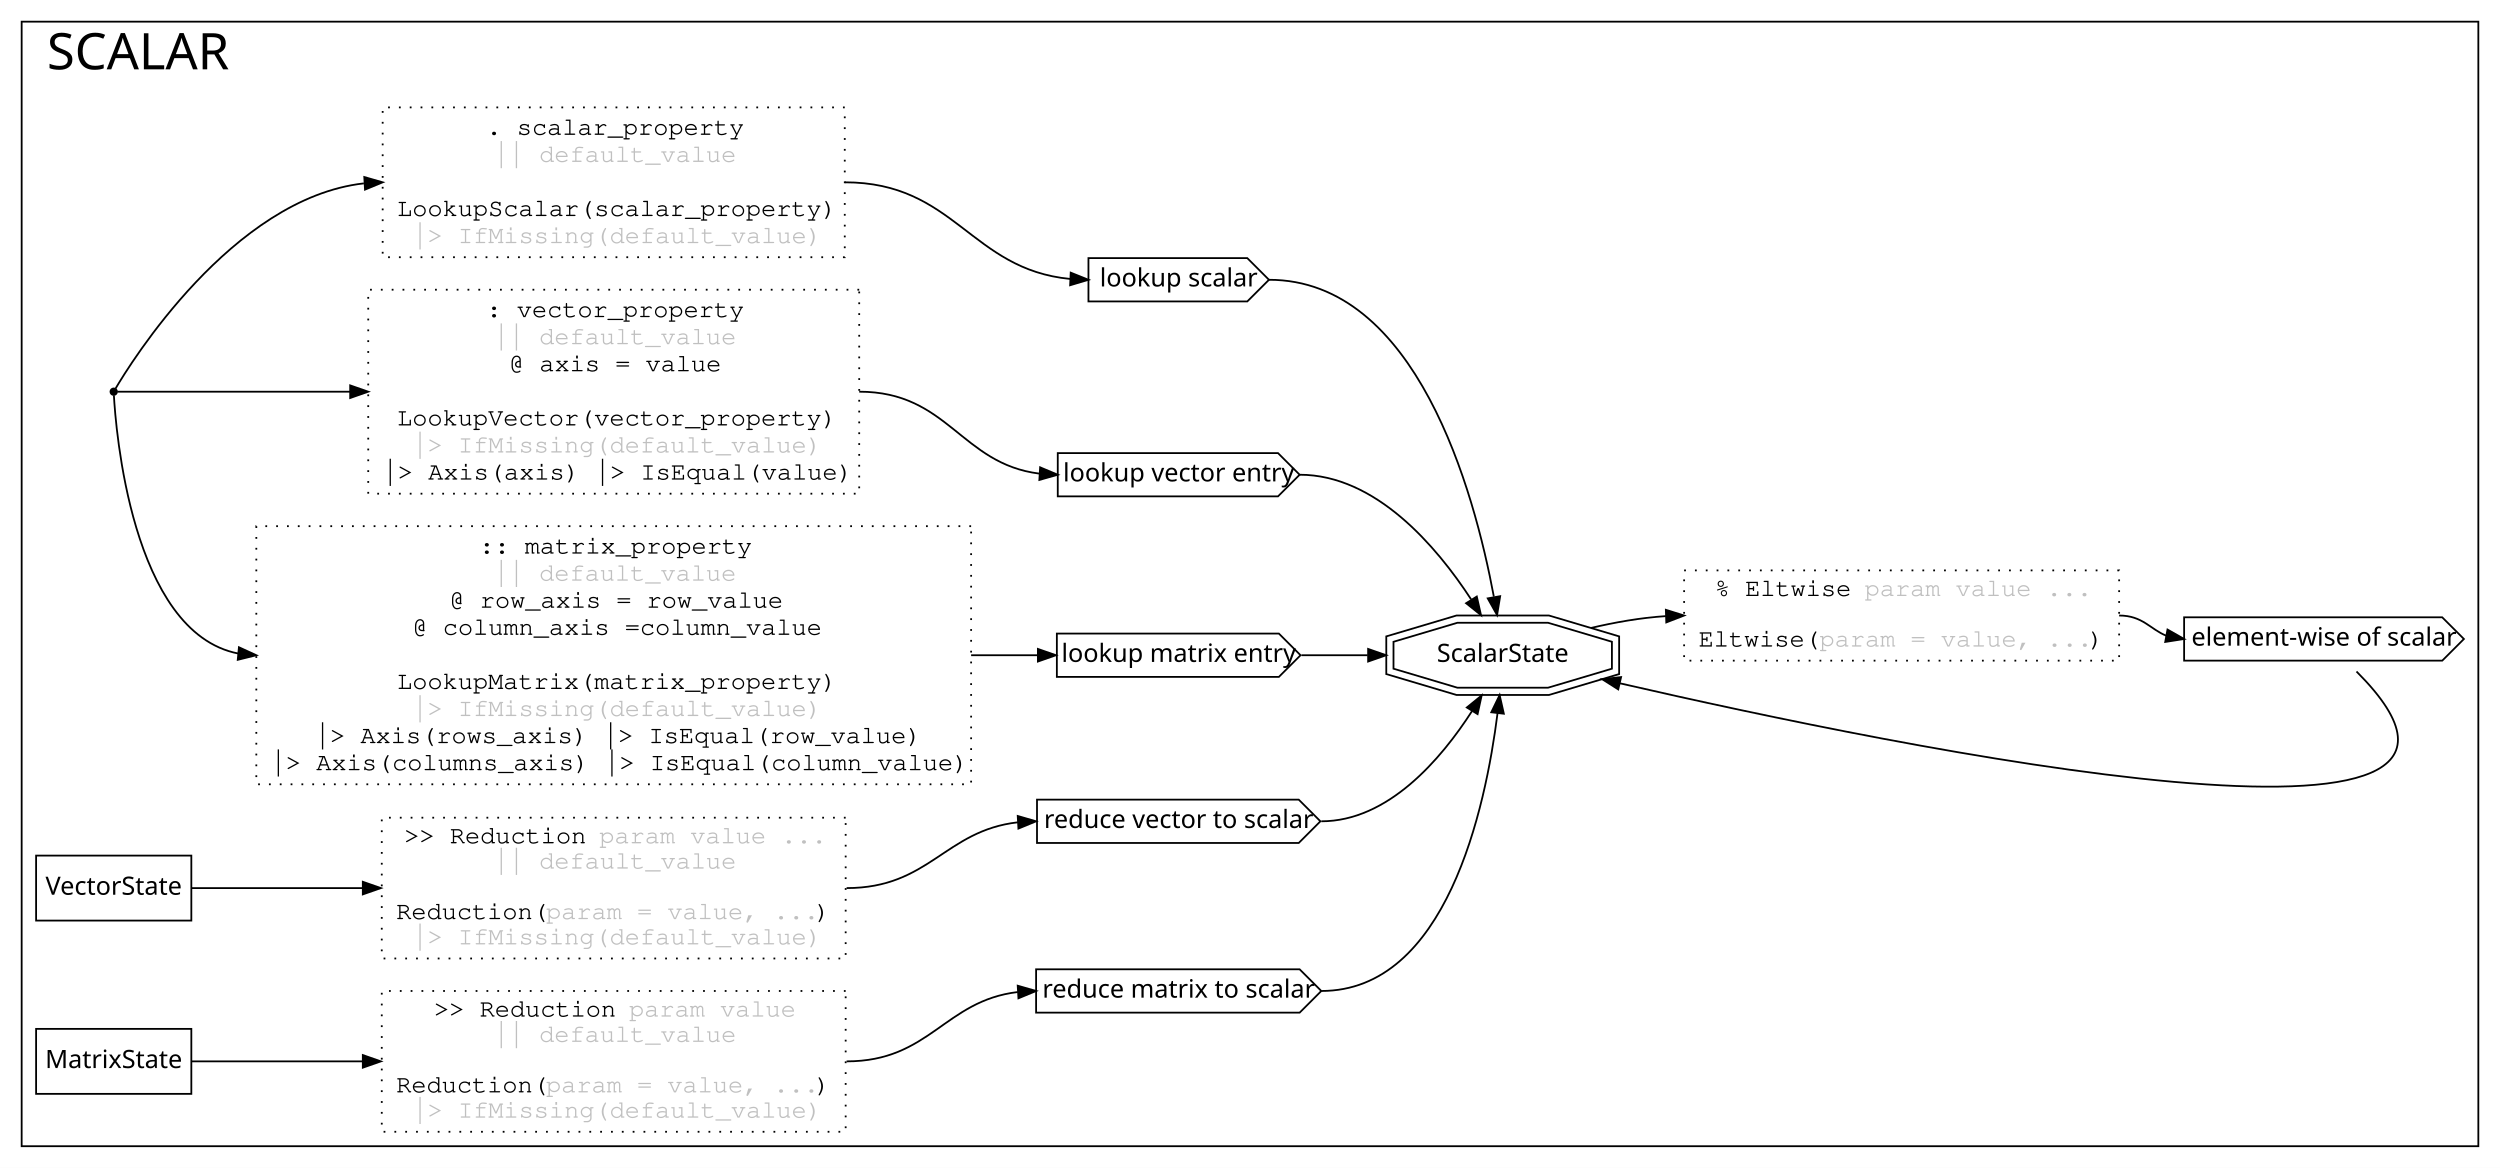
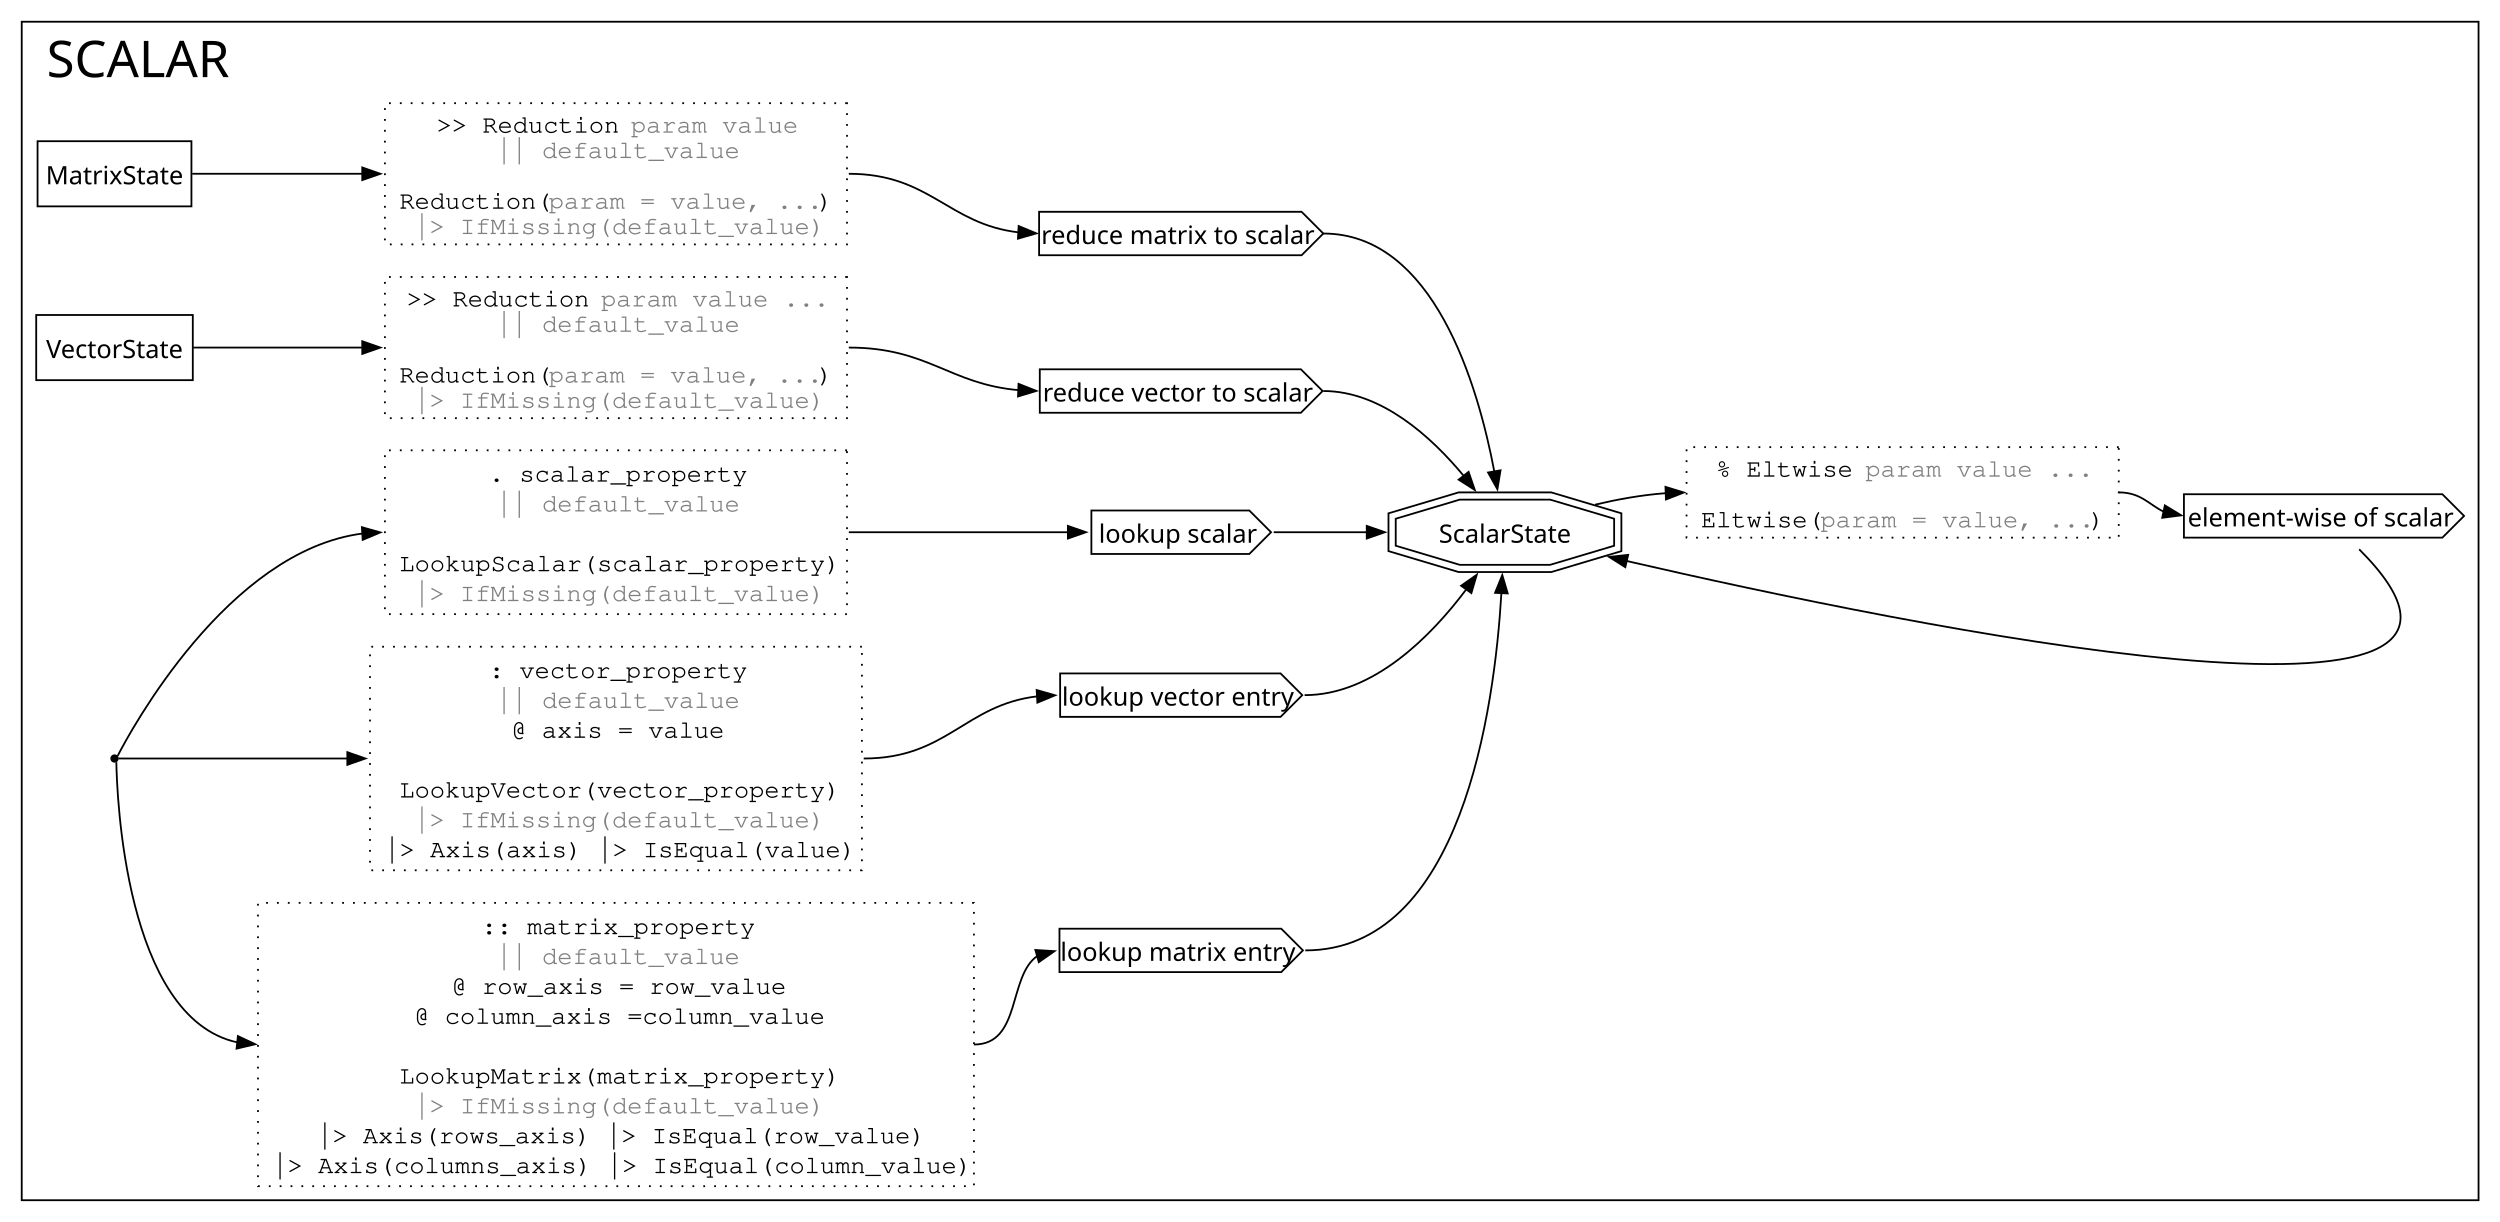
- <svg xmlns="http://www.w3.org/2000/svg" width="1385pt" height="647pt" viewBox="0.00 0.00 1385.00 647.00">
-   <g id="graph0" class="graph" transform="scale(1 1) rotate(0) translate(4 643)">
-     <polygon fill="#ffffff" stroke="transparent" points="-4,4 -4,-643 1381.001,-643 1381.001,4 -4,4" />
+ <svg xmlns="http://www.w3.org/2000/svg" width="1381pt" height="675pt" viewBox="0.00 0.00 1381.00 675.00">
+   <g id="graph0" class="graph" transform="scale(1 1) rotate(0) translate(4 671)">
+     <polygon fill="white" stroke="none" points="-4,4 -4,-671 1377.15,-671 1377.15,4 -4,4" />
    <g id="clust1" class="cluster">
-       <polygon fill="none" stroke="#000000" points="8,-8 8,-631 1369.001,-631 1369.001,-8 8,-8" />
-       <text text-anchor="middle" x="72.5" y="-604.6" font-family="Sans-Serif" font-size="28.00" fill="#000000">SCALAR</text>
+       <polygon fill="none" stroke="black" points="8,-8 8,-659 1365.15,-659 1365.15,-8 8,-8" />
+       <text xml:space="preserve" text-anchor="middle" x="72.25" y="-628.4" font-family="Sans-Serif" font-size="28.00">SCALAR</text>
    </g>
    <g id="node1" class="node">
-       <ellipse fill="#000000" stroke="#000000" cx="59" cy="-426" rx="1.8" ry="1.8" />
+       <ellipse fill="black" stroke="black" cx="59.25" cy="-252" rx="1.8" ry="1.8" />
    </g>
    <g id="node11" class="node">
-       <polygon fill="none" stroke="#000000" stroke-dasharray="1,5" points="472,-482.5 200,-482.5 200,-369.5 472,-369.5 472,-482.5" />
-       <text text-anchor="start" x="265.5" y="-467.3" font-family="Courier,monospace" font-size="14.00" fill="#000000">: vector_property</text>
-       <text text-anchor="start" x="269.5" y="-452.3" font-family="Courier,monospace" font-size="14.00" fill="#c0c0c0">|| default_value</text>
-       <text text-anchor="start" x="278" y="-437.3" font-family="Courier,monospace" font-size="14.00" fill="#000000">@ axis = value</text>
-       <text text-anchor="start" x="331.5" y="-422.3" font-family="Courier,monospace" font-size="14.00" fill="#000000"> </text>
-       <text text-anchor="start" x="216" y="-407.3" font-family="Courier,monospace" font-size="14.00" fill="#000000">LookupVector(vector_property)</text>
-       <text text-anchor="start" x="224.5" y="-392.3" font-family="Courier,monospace" font-size="14.00" fill="#c0c0c0">|&gt; IfMissing(default_value)</text>
-       <text text-anchor="start" x="208" y="-377.3" font-family="Courier,monospace" font-size="14.00" fill="#000000">|&gt; Axis(axis) |&gt; IsEqual(value)</text>
+       <polygon fill="none" stroke="black" stroke-dasharray="1,5" points="472.12,-313.75 200.38,-313.75 200.38,-190.25 472.12,-190.25 472.12,-313.75" />
+       <text xml:space="preserve" text-anchor="start" x="266.12" y="-296.45" font-family="Courier,monospace" font-size="14.00">: vector_property</text>
+       <text xml:space="preserve" text-anchor="start" x="270.25" y="-279.95" font-family="Courier,monospace" font-size="14.00" fill="gray">|| default_value</text>
+       <text xml:space="preserve" text-anchor="start" x="278.5" y="-263.45" font-family="Courier,monospace" font-size="14.00">@ axis = value</text>
+       <text xml:space="preserve" text-anchor="start" x="332.12" y="-246.95" font-family="Courier,monospace" font-size="14.00"> </text>
+       <text xml:space="preserve" text-anchor="start" x="216.62" y="-230.45" font-family="Courier,monospace" font-size="14.00">LookupVector(vector_property)</text>
+       <text xml:space="preserve" text-anchor="start" x="224.88" y="-213.95" font-family="Courier,monospace" font-size="14.00" fill="gray">|&gt; IfMissing(default_value)</text>
+       <text xml:space="preserve" text-anchor="start" x="208.38" y="-197.45" font-family="Courier,monospace" font-size="14.00">|&gt; Axis(axis) |&gt; IsEqual(value)</text>
    </g>
    <g id="edge17" class="edge">
-       <path fill="none" stroke="#000000" d="M60.988,-426C72.814,-426 135.241,-426 189.899,-426" />
-       <polygon fill="#000000" stroke="#000000" points="190,-429.5 200,-426 190,-422.5 190,-429.5" />
+       <path fill="none" stroke="black" d="M61.36,-252C70.42,-252 133.01,-252 188.11,-252" />
+       <polygon fill="black" stroke="black" points="187.86,-255.5 197.86,-252 187.86,-248.5 187.86,-255.5" />
    </g>
    <g id="node13" class="node">
-       <polygon fill="none" stroke="#000000" stroke-dasharray="1,5" points="464,-583.5 208,-583.5 208,-500.5 464,-500.5 464,-583.5" />
-       <text text-anchor="start" x="265.5" y="-568.3" font-family="Courier,monospace" font-size="14.00" fill="#000000">. scalar_property</text>
-       <text text-anchor="start" x="269.5" y="-553.3" font-family="Courier,monospace" font-size="14.00" fill="#c0c0c0">|| default_value</text>
-       <text text-anchor="start" x="331.5" y="-538.3" font-family="Courier,monospace" font-size="14.00" fill="#000000"> </text>
-       <text text-anchor="start" x="216" y="-523.3" font-family="Courier,monospace" font-size="14.00" fill="#000000">LookupScalar(scalar_property)</text>
-       <text text-anchor="start" x="224.5" y="-508.3" font-family="Courier,monospace" font-size="14.00" fill="#c0c0c0">|&gt; IfMissing(default_value)</text>
+       <polygon fill="none" stroke="black" stroke-dasharray="1,5" points="463.88,-422.25 208.62,-422.25 208.62,-331.75 463.88,-331.75 463.88,-422.25" />
+       <text xml:space="preserve" text-anchor="start" x="266.12" y="-404.95" font-family="Courier,monospace" font-size="14.00">. scalar_property</text>
+       <text xml:space="preserve" text-anchor="start" x="270.25" y="-388.45" font-family="Courier,monospace" font-size="14.00" fill="gray">|| default_value</text>
+       <text xml:space="preserve" text-anchor="start" x="332.12" y="-371.95" font-family="Courier,monospace" font-size="14.00"> </text>
+       <text xml:space="preserve" text-anchor="start" x="216.62" y="-355.45" font-family="Courier,monospace" font-size="14.00">LookupScalar(scalar_property)</text>
+       <text xml:space="preserve" text-anchor="start" x="224.88" y="-338.95" font-family="Courier,monospace" font-size="14.00" fill="gray">|&gt; IfMissing(default_value)</text>
    </g>
    <g id="edge18" class="edge">
-       <path fill="none" stroke="#000000" d="M59.949,-427.64C67.872,-441.106 124.538,-533.166 197.587,-541.41" />
-       <polygon fill="#000000" stroke="#000000" points="197.818,-544.928 208,-542 198.214,-537.94 197.818,-544.928" />
+       <path fill="none" stroke="black" d="M60.96,-253.4C67.7,-266.49 121.68,-366.91 196.45,-376.3" />
+       <polygon fill="black" stroke="black" points="195.91,-379.77 206.11,-376.9 196.35,-372.78 195.91,-379.77" />
    </g>
    <g id="node15" class="node">
-       <polygon fill="none" stroke="#000000" stroke-dasharray="1,5" points="534,-351.5 138,-351.5 138,-208.5 534,-208.5 534,-351.5" />
-       <text text-anchor="start" x="261.5" y="-336.3" font-family="Courier,monospace" font-size="14.00" fill="#000000">:: matrix_property</text>
-       <text text-anchor="start" x="269.5" y="-321.3" font-family="Courier,monospace" font-size="14.00" fill="#c0c0c0">|| default_value</text>
-       <text text-anchor="start" x="245" y="-306.3" font-family="Courier,monospace" font-size="14.00" fill="#000000">@ row_axis = row_value</text>
-       <text text-anchor="start" x="224.5" y="-291.3" font-family="Courier,monospace" font-size="14.00" fill="#000000">@ column_axis =column_value</text>
-       <text text-anchor="start" x="331.5" y="-276.3" font-family="Courier,monospace" font-size="14.00" fill="#000000"> </text>
-       <text text-anchor="start" x="216" y="-261.3" font-family="Courier,monospace" font-size="14.00" fill="#000000">LookupMatrix(matrix_property)</text>
-       <text text-anchor="start" x="224.5" y="-246.3" font-family="Courier,monospace" font-size="14.00" fill="#c0c0c0">|&gt; IfMissing(default_value)</text>
-       <text text-anchor="start" x="170.5" y="-231.3" font-family="Courier,monospace" font-size="14.00" fill="#000000">|&gt; Axis(rows_axis) |&gt; IsEqual(row_value)</text>
-       <text text-anchor="start" x="146" y="-216.3" font-family="Courier,monospace" font-size="14.00" fill="#000000">|&gt; Axis(columns_axis) |&gt; IsEqual(column_value)</text>
+       <polygon fill="none" stroke="black" stroke-dasharray="1,5" points="534,-172.25 138.5,-172.25 138.5,-15.75 534,-15.75 534,-172.25" />
+       <text xml:space="preserve" text-anchor="start" x="262" y="-154.95" font-family="Courier,monospace" font-size="14.00">:: matrix_property</text>
+       <text xml:space="preserve" text-anchor="start" x="270.25" y="-138.45" font-family="Courier,monospace" font-size="14.00" fill="gray">|| default_value</text>
+       <text xml:space="preserve" text-anchor="start" x="245.5" y="-121.95" font-family="Courier,monospace" font-size="14.00">@ row_axis = row_value</text>
+       <text xml:space="preserve" text-anchor="start" x="224.88" y="-105.45" font-family="Courier,monospace" font-size="14.00">@ column_axis =column_value</text>
+       <text xml:space="preserve" text-anchor="start" x="332.12" y="-88.95" font-family="Courier,monospace" font-size="14.00"> </text>
+       <text xml:space="preserve" text-anchor="start" x="216.62" y="-72.45" font-family="Courier,monospace" font-size="14.00">LookupMatrix(matrix_property)</text>
+       <text xml:space="preserve" text-anchor="start" x="224.88" y="-55.95" font-family="Courier,monospace" font-size="14.00" fill="gray">|&gt; IfMissing(default_value)</text>
+       <text xml:space="preserve" text-anchor="start" x="171.25" y="-39.45" font-family="Courier,monospace" font-size="14.00">|&gt; Axis(rows_axis) |&gt; IsEqual(row_value)</text>
+       <text xml:space="preserve" text-anchor="start" x="146.5" y="-22.95" font-family="Courier,monospace" font-size="14.00">|&gt; Axis(columns_axis) |&gt; IsEqual(column_value)</text>
    </g>
    <g id="edge16" class="edge">
-       <path fill="none" stroke="#000000" d="M59.099,-423.936C60.024,-407.092 68.482,-292.537 128.002,-280.945" />
-       <polygon fill="#000000" stroke="#000000" points="128.374,-284.426 138,-280 127.715,-277.457 128.374,-284.426" />
+       <path fill="none" stroke="black" d="M60.27,-250C60.56,-232.71 64.83,-108.71 127.1,-95.19" />
+       <polygon fill="black" stroke="black" points="127.41,-98.68 136.99,-94.16 126.68,-91.72 127.41,-98.68" />
    </g>
    <g id="node2" class="node">
-       <polygon fill="none" stroke="#000000" points="102,-169 16,-169 16,-133 102,-133 102,-169" />
-       <text text-anchor="middle" x="59" y="-147.3" font-family="Sans-Serif" font-size="14.00" fill="#000000">VectorState</text>
+       <polygon fill="none" stroke="black" points="102.5,-497 16,-497 16,-461 102.5,-461 102.5,-497" />
+       <text xml:space="preserve" text-anchor="middle" x="59.25" y="-473.2" font-family="Sans-Serif" font-size="14.00">VectorState</text>
    </g>
    <g id="node9" class="node">
-       <polygon fill="none" stroke="#000000" stroke-dasharray="1,5" points="464.5,-190 207.5,-190 207.5,-112 464.5,-112 464.5,-190" />
-       <text text-anchor="start" x="220" y="-175.8" font-family="Courier,monospace" font-size="14.00" fill="#000000">&gt;&gt; Reduction </text>
-       <text text-anchor="start" x="328" y="-175.8" font-family="Courier,monospace" font-size="14.00" fill="#c0c0c0">param value ...</text>
-       <text text-anchor="start" x="269.5" y="-161.8" font-family="Courier,monospace" font-size="14.00" fill="#c0c0c0">|| default_value</text>
-       <text text-anchor="start" x="331.5" y="-147.8" font-family="Courier,monospace" font-size="14.00" fill="#000000"> </text>
-       <text text-anchor="start" x="215.5" y="-133.8" font-family="Courier,monospace" font-size="14.00" fill="#000000">Reduction(</text>
-       <text text-anchor="start" x="298.5" y="-133.8" font-family="Courier,monospace" font-size="14.00" fill="#c0c0c0">param = value, ...</text>
-       <text text-anchor="start" x="447.5" y="-133.8" font-family="Courier,monospace" font-size="14.00" fill="#000000">)</text>
-       <text text-anchor="start" x="224.5" y="-119.8" font-family="Courier,monospace" font-size="14.00" fill="#c0c0c0">|&gt; IfMissing(default_value)</text>
+       <polygon fill="none" stroke="black" stroke-dasharray="1,5" points="463.88,-518 208.62,-518 208.62,-440 463.88,-440 463.88,-518" />
+       <text xml:space="preserve" text-anchor="start" x="220.75" y="-501.7" font-family="Courier,monospace" font-size="14.00">&gt;&gt; Reduction </text>
+       <text xml:space="preserve" text-anchor="start" x="328" y="-501.7" font-family="Courier,monospace" font-size="14.00" fill="gray">param value ...</text>
+       <text xml:space="preserve" text-anchor="start" x="270.25" y="-487.7" font-family="Courier,monospace" font-size="14.00" fill="gray">|| default_value</text>
+       <text xml:space="preserve" text-anchor="start" x="332.12" y="-473.7" font-family="Courier,monospace" font-size="14.00"> </text>
+       <text xml:space="preserve" text-anchor="start" x="216.62" y="-459.7" font-family="Courier,monospace" font-size="14.00">Reduction(</text>
+       <text xml:space="preserve" text-anchor="start" x="299.12" y="-459.7" font-family="Courier,monospace" font-size="14.00" fill="gray">param = value, ...</text>
+       <text xml:space="preserve" text-anchor="start" x="447.62" y="-459.7" font-family="Courier,monospace" font-size="14.00">)</text>
+       <text xml:space="preserve" text-anchor="start" x="224.88" y="-445.7" font-family="Courier,monospace" font-size="14.00" fill="gray">|&gt; IfMissing(default_value)</text>
    </g>
    <g id="edge15" class="edge">
-       <path fill="none" stroke="#000000" d="M102.067,-151C128.828,-151 164.249,-151 196.951,-151" />
-       <polygon fill="#000000" stroke="#000000" points="197,-154.5 207,-151 197,-147.5 197,-154.5" />
+       <path fill="none" stroke="black" d="M102.81,-479C129.14,-479 163.98,-479 196.31,-479" />
+       <polygon fill="black" stroke="black" points="196.11,-482.5 206.11,-479 196.11,-475.5 196.11,-482.5" />
    </g>
    <g id="node3" class="node">
-       <polygon fill="none" stroke="#000000" points="102,-73 16,-73 16,-37 102,-37 102,-73" />
-       <text text-anchor="middle" x="59" y="-51.3" font-family="Sans-Serif" font-size="14.00" fill="#000000">MatrixState</text>
+       <polygon fill="none" stroke="black" points="101.75,-593 16.75,-593 16.75,-557 101.75,-557 101.75,-593" />
+       <text xml:space="preserve" text-anchor="middle" x="59.25" y="-569.2" font-family="Sans-Serif" font-size="14.00">MatrixState</text>
    </g>
    <g id="node7" class="node">
-       <polygon fill="none" stroke="#000000" stroke-dasharray="1,5" points="464.5,-94 207.5,-94 207.5,-16 464.5,-16 464.5,-94" />
-       <text text-anchor="start" x="236.5" y="-79.8" font-family="Courier,monospace" font-size="14.00" fill="#000000">&gt;&gt; Reduction </text>
-       <text text-anchor="start" x="344.5" y="-79.8" font-family="Courier,monospace" font-size="14.00" fill="#c0c0c0">param value</text>
-       <text text-anchor="start" x="269.5" y="-65.8" font-family="Courier,monospace" font-size="14.00" fill="#c0c0c0">|| default_value</text>
-       <text text-anchor="start" x="331.5" y="-51.8" font-family="Courier,monospace" font-size="14.00" fill="#000000"> </text>
-       <text text-anchor="start" x="215.5" y="-37.8" font-family="Courier,monospace" font-size="14.00" fill="#000000">Reduction(</text>
-       <text text-anchor="start" x="298.5" y="-37.8" font-family="Courier,monospace" font-size="14.00" fill="#c0c0c0">param = value, ...</text>
-       <text text-anchor="start" x="447.5" y="-37.8" font-family="Courier,monospace" font-size="14.00" fill="#000000">)</text>
-       <text text-anchor="start" x="224.5" y="-23.8" font-family="Courier,monospace" font-size="14.00" fill="#c0c0c0">|&gt; IfMissing(default_value)</text>
+       <polygon fill="none" stroke="black" stroke-dasharray="1,5" points="463.88,-614 208.62,-614 208.62,-536 463.88,-536 463.88,-614" />
+       <text xml:space="preserve" text-anchor="start" x="237.25" y="-597.7" font-family="Courier,monospace" font-size="14.00">&gt;&gt; Reduction </text>
+       <text xml:space="preserve" text-anchor="start" x="344.5" y="-597.7" font-family="Courier,monospace" font-size="14.00" fill="gray">param value</text>
+       <text xml:space="preserve" text-anchor="start" x="270.25" y="-583.7" font-family="Courier,monospace" font-size="14.00" fill="gray">|| default_value</text>
+       <text xml:space="preserve" text-anchor="start" x="332.12" y="-569.7" font-family="Courier,monospace" font-size="14.00"> </text>
+       <text xml:space="preserve" text-anchor="start" x="216.62" y="-555.7" font-family="Courier,monospace" font-size="14.00">Reduction(</text>
+       <text xml:space="preserve" text-anchor="start" x="299.12" y="-555.7" font-family="Courier,monospace" font-size="14.00" fill="gray">param = value, ...</text>
+       <text xml:space="preserve" text-anchor="start" x="447.62" y="-555.7" font-family="Courier,monospace" font-size="14.00">)</text>
+       <text xml:space="preserve" text-anchor="start" x="224.88" y="-541.7" font-family="Courier,monospace" font-size="14.00" fill="gray">|&gt; IfMissing(default_value)</text>
    </g>
    <g id="edge14" class="edge">
-       <path fill="none" stroke="#000000" d="M102.067,-55C128.828,-55 164.249,-55 196.951,-55" />
-       <polygon fill="#000000" stroke="#000000" points="197,-58.5 207,-55 197,-51.5 197,-58.5" />
+       <path fill="none" stroke="black" d="M102.18,-575C128.56,-575 163.66,-575 196.23,-575" />
+       <polygon fill="black" stroke="black" points="196.11,-578.5 206.11,-575 196.11,-571.5 196.11,-578.5" />
    </g>
    <g id="node4" class="node">
-       <polygon fill="none" stroke="#000000" points="889.001,-272.544 889.001,-287.456 853.561,-298 803.44,-298 768,-287.456 768,-272.544 803.44,-262 853.561,-262 889.001,-272.544" />
-       <polygon fill="none" stroke="#000000" points="893.001,-269.561 893.001,-290.439 854.143,-302 802.858,-302 764,-290.439 764,-269.561 802.858,-258 854.143,-258 893.001,-269.561" />
-       <text text-anchor="middle" x="828.5" y="-276.3" font-family="Sans-Serif" font-size="14.00" fill="#000000">ScalarState</text>
+       <polygon fill="none" stroke="black" points="887.65,-369.54 887.65,-384.46 852.31,-395 802.34,-395 767,-384.46 767,-369.54 802.34,-359 852.31,-359 887.65,-369.54" />
+       <polygon fill="none" stroke="black" points="891.65,-366.56 891.65,-387.44 852.9,-399 801.75,-399 763,-387.44 763,-366.56 801.75,-355 852.9,-355 891.65,-366.56" />
+       <text xml:space="preserve" text-anchor="middle" x="827.32" y="-371.2" font-family="Sans-Serif" font-size="14.00">ScalarState</text>
    </g>
    <g id="node5" class="node">
-       <polygon fill="none" stroke="#000000" stroke-dasharray="1,5" points="1170.001,-327 929.001,-327 929.001,-277 1170.001,-277 1170.001,-327" />
-       <text text-anchor="start" x="946.001" y="-312.8" font-family="Courier,monospace" font-size="14.00" fill="#000000">% Eltwise </text>
-       <text text-anchor="start" x="1029.001" y="-312.8" font-family="Courier,monospace" font-size="14.00" fill="#c0c0c0">param value ...</text>
-       <text text-anchor="start" x="1045.001" y="-298.8" font-family="Courier,monospace" font-size="14.00" fill="#000000"> </text>
-       <text text-anchor="start" x="937.001" y="-284.8" font-family="Courier,monospace" font-size="14.00" fill="#000000">Eltwise(</text>
-       <text text-anchor="start" x="1004.001" y="-284.8" font-family="Courier,monospace" font-size="14.00" fill="#c0c0c0">param = value, ...</text>
-       <text text-anchor="start" x="1153.001" y="-284.8" font-family="Courier,monospace" font-size="14.00" fill="#000000">)</text>
+       <polygon fill="none" stroke="black" stroke-dasharray="1,5" points="1166.4,-424 927.65,-424 927.65,-374 1166.4,-374 1166.4,-424" />
+       <text xml:space="preserve" text-anchor="start" x="943.9" y="-407.7" font-family="Courier,monospace" font-size="14.00">% Eltwise </text>
+       <text xml:space="preserve" text-anchor="start" x="1026.4" y="-407.7" font-family="Courier,monospace" font-size="14.00" fill="gray">param value ...</text>
+       <text xml:space="preserve" text-anchor="start" x="1042.9" y="-393.7" font-family="Courier,monospace" font-size="14.00"> </text>
+       <text xml:space="preserve" text-anchor="start" x="935.65" y="-379.7" font-family="Courier,monospace" font-size="14.00">Eltwise(</text>
+       <text xml:space="preserve" text-anchor="start" x="1001.65" y="-379.7" font-family="Courier,monospace" font-size="14.00" fill="gray">param = value, ...</text>
+       <text xml:space="preserve" text-anchor="start" x="1150.15" y="-379.7" font-family="Courier,monospace" font-size="14.00">)</text>
    </g>
    <g id="edge1" class="edge">
-       <path fill="none" stroke="#000000" d="M877.363,-295.099C890.45,-298.189 904.867,-300.774 918.887,-301.667" />
-       <polygon fill="#000000" stroke="#000000" points="918.891,-305.169 929.001,-302 919.121,-298.172 918.891,-305.169" />
+       <path fill="none" stroke="black" d="M877.11,-392.22C889.44,-395.15 902.95,-397.6 916.15,-398.56" />
+       <polygon fill="black" stroke="black" points="916.01,-402.06 926.14,-398.94 916.28,-395.07 916.01,-402.06" />
    </g>
    <g id="node6" class="node">
-       <polygon fill="none" stroke="#000000" points="1349.001,-301 1206.001,-301 1206.001,-277 1349.001,-277 1361.001,-289 1349.001,-301" />
-       <text text-anchor="middle" x="1283.501" y="-285.3" font-family="Sans-Serif" font-size="14.00" fill="#000000">element-wise of scalar </text>
+       <polygon fill="none" stroke="black" points="1345.15,-398 1202.4,-398 1202.4,-374 1345.15,-374 1357.15,-386 1345.15,-398" />
+       <text xml:space="preserve" text-anchor="middle" x="1279.77" y="-380.2" font-family="Sans-Serif" font-size="14.00">element-wise of scalar </text>
    </g>
    <g id="edge2" class="edge">
-       <path fill="none" stroke="#000000" d="M1170.001,-302C1183.025,-302 1187.237,-294.38 1196.13,-290.808" />
-       <polygon fill="#000000" stroke="#000000" points="1196.795,-294.244 1206.001,-289 1195.534,-287.359 1196.795,-294.244" />
+       <path fill="none" stroke="black" d="M1166.4,-399C1178.76,-399 1183.18,-392.14 1191.2,-388.38" />
+       <polygon fill="black" stroke="black" points="1191.87,-391.82 1200.92,-386.32 1190.41,-384.97 1191.87,-391.82" />
    </g>
    <g id="edge3" class="edge">
-       <path fill="none" stroke="#000000" d="M1301.501,-271C1420.06,-152.44 1048.753,-228.69 893.458,-264.447" />
-       <polygon fill="#000000" stroke="#000000" points="892.502,-261.076 883.549,-266.741 894.081,-267.895 892.502,-261.076" />
+       <path fill="none" stroke="black" d="M1299.21,-367.57C1416.93,-249.84 1049.51,-325.35 894.2,-361.19" />
+       <polygon fill="black" stroke="black" points="893.82,-357.68 884.87,-363.35 895.4,-364.5 893.82,-357.68" />
    </g>
    <g id="node8" class="node">
-       <polygon fill="none" stroke="#000000" points="716,-106 570,-106 570,-82 716,-82 728,-94 716,-106" />
-       <text text-anchor="middle" x="649" y="-90.3" font-family="Sans-Serif" font-size="14.00" fill="#000000">reduce matrix to scalar </text>
+       <polygon fill="none" stroke="black" points="715,-554 570,-554 570,-530 715,-530 727,-542 715,-554" />
+       <text xml:space="preserve" text-anchor="middle" x="648.5" y="-536.2" font-family="Sans-Serif" font-size="14.00">reduce matrix to scalar </text>
    </g>
    <g id="edge4" class="edge">
-       <path fill="none" stroke="#000000" d="M465,-55C511.184,-55 519.201,-88.567 559.869,-93.418" />
-       <polygon fill="#000000" stroke="#000000" points="559.816,-96.921 570,-94 560.217,-89.933 559.816,-96.921" />
+       <path fill="none" stroke="black" d="M464.88,-575C509.83,-575 519.57,-547.19 558.75,-542.63" />
+       <polygon fill="black" stroke="black" points="558.7,-546.14 568.49,-542.08 558.31,-539.15 558.7,-546.14" />
    </g>
    <g id="edge5" class="edge">
-       <path fill="none" stroke="#000000" d="M728,-94C797.164,-94 818.96,-194.779 825.647,-247.972" />
-       <polygon fill="#000000" stroke="#000000" points="822.173,-248.398 826.793,-257.933 829.127,-247.599 822.173,-248.398" />
+       <path fill="none" stroke="black" d="M727,-542C787.85,-542 812.38,-458.61 821.48,-410.39" />
+       <polygon fill="black" stroke="black" points="824.89,-411.2 823.16,-400.74 818,-409.99 824.89,-411.2" />
    </g>
    <g id="node10" class="node">
-       <polygon fill="none" stroke="#000000" points="715.5,-200 570.5,-200 570.5,-176 715.5,-176 727.5,-188 715.5,-200" />
-       <text text-anchor="middle" x="649" y="-184.3" font-family="Sans-Serif" font-size="14.00" fill="#000000">reduce vector to scalar </text>
+       <polygon fill="none" stroke="black" points="714.62,-467 570.38,-467 570.38,-443 714.62,-443 726.62,-455 714.62,-467" />
+       <text xml:space="preserve" text-anchor="middle" x="648.5" y="-449.2" font-family="Sans-Serif" font-size="14.00">reduce vector to scalar </text>
    </g>
    <g id="edge6" class="edge">
-       <path fill="none" stroke="#000000" d="M465,-151C510.904,-151 519.421,-182.846 559.921,-187.448" />
-       <polygon fill="#000000" stroke="#000000" points="559.824,-190.948 570,-188 560.206,-183.958 559.824,-190.948" />
+       <path fill="none" stroke="black" d="M464.88,-479C508.87,-479 520.29,-458.78 558.94,-455.46" />
+       <polygon fill="black" stroke="black" points="558.64,-458.97 568.49,-455.06 558.35,-451.98 558.64,-458.97" />
    </g>
    <g id="edge7" class="edge">
-       <path fill="none" stroke="#000000" d="M728,-188C764.979,-188 794.272,-222.307 811.476,-249.021" />
-       <polygon fill="#000000" stroke="#000000" points="808.616,-251.051 816.841,-257.729 814.576,-247.38 808.616,-251.051" />
+       <path fill="none" stroke="black" d="M727,-455C758.85,-455 786.53,-429.89 804.52,-408.16" />
+       <polygon fill="black" stroke="black" points="807.25,-410.35 810.69,-400.33 801.75,-406.02 807.25,-410.35" />
    </g>
    <g id="node12" class="node">
-       <polygon fill="none" stroke="#000000" points="704,-392 582,-392 582,-368 704,-368 716,-380 704,-392" />
-       <text text-anchor="middle" x="649" y="-376.3" font-family="Sans-Serif" font-size="14.00" fill="#000000">lookup vector entry </text>
+       <polygon fill="none" stroke="black" points="703.38,-299 581.62,-299 581.62,-275 703.38,-275 715.38,-287 703.38,-299" />
+       <text xml:space="preserve" text-anchor="middle" x="648.5" y="-281.2" font-family="Sans-Serif" font-size="14.00">lookup vector entry </text>
    </g>
    <g id="edge8" class="edge">
-       <path fill="none" stroke="#000000" d="M472,-426C521.369,-426 528.23,-386.074 571.788,-380.615" />
-       <polygon fill="#000000" stroke="#000000" points="572.229,-384.095 582,-380 571.808,-377.108 572.229,-384.095" />
+       <path fill="none" stroke="black" d="M473.12,-252C519.24,-252 528.82,-281.62 569.09,-286.36" />
+       <polygon fill="black" stroke="black" points="568.65,-289.84 578.83,-286.91 569.05,-282.85 568.65,-289.84" />
    </g>
    <g id="edge9" class="edge">
-       <path fill="none" stroke="#000000" d="M716,-380C758.154,-380 791.853,-340.294 811.014,-310.922" />
-       <polygon fill="#000000" stroke="#000000" points="814.14,-312.525 816.487,-302.193 808.21,-308.806 814.14,-312.525" />
+       <path fill="none" stroke="black" d="M716.66,-287C754.61,-287 786.6,-319.6 806.06,-345.56" />
+       <polygon fill="black" stroke="black" points="803.1,-347.44 811.77,-353.52 808.79,-343.36 803.1,-347.44" />
    </g>
    <g id="node14" class="node">
-       <polygon fill="none" stroke="#000000" points="687,-500 599,-500 599,-476 687,-476 699,-488 687,-500" />
-       <text text-anchor="middle" x="649" y="-484.3" font-family="Sans-Serif" font-size="14.00" fill="#000000">lookup scalar </text>
+       <polygon fill="none" stroke="black" points="686.12,-389 598.88,-389 598.88,-365 686.12,-365 698.12,-377 686.12,-389" />
+       <text xml:space="preserve" text-anchor="middle" x="648.5" y="-371.2" font-family="Sans-Serif" font-size="14.00">lookup scalar </text>
    </g>
    <g id="edge10" class="edge">
-       <path fill="none" stroke="#000000" d="M464,-542C525.088,-542 533.572,-493.745 588.907,-488.467" />
-       <polygon fill="#000000" stroke="#000000" points="589.172,-491.958 599,-488 588.849,-484.966 589.172,-491.958" />
+       <path fill="none" stroke="black" d="M464.88,-377C519.75,-377 536.29,-377 585.92,-377" />
+       <polygon fill="black" stroke="black" points="585.9,-380.5 595.9,-377 585.9,-373.5 585.9,-380.5" />
    </g>
    <g id="edge11" class="edge">
-       <path fill="none" stroke="#000000" d="M699,-488C780.693,-488 812.696,-370.943 823.588,-312.457" />
-       <polygon fill="#000000" stroke="#000000" points="827.096,-312.715 825.383,-302.26 820.202,-311.501 827.096,-312.715" />
+       <path fill="none" stroke="black" d="M699.59,-377C716.38,-377 734.41,-377 751.46,-377" />
+       <polygon fill="black" stroke="black" points="750.99,-380.5 760.99,-377 750.99,-373.5 750.99,-380.5" />
    </g>
    <g id="node16" class="node">
-       <polygon fill="none" stroke="#000000" points="704.5,-292 581.5,-292 581.5,-268 704.5,-268 716.5,-280 704.5,-292" />
-       <text text-anchor="middle" x="649" y="-276.3" font-family="Sans-Serif" font-size="14.00" fill="#000000">lookup matrix entry </text>
+       <polygon fill="none" stroke="black" points="703.75,-158 581.25,-158 581.25,-134 703.75,-134 715.75,-146 703.75,-158" />
+       <text xml:space="preserve" text-anchor="middle" x="648.5" y="-140.2" font-family="Sans-Serif" font-size="14.00">lookup matrix entry </text>
    </g>
    <g id="edge12" class="edge">
-       <path fill="none" stroke="#000000" d="M534,-280C550.972,-280 557.602,-280 570.696,-280" />
-       <polygon fill="#000000" stroke="#000000" points="571,-283.5 581,-280 571,-276.5 571,-283.5" />
+       <path fill="none" stroke="black" d="M534,-94C560.27,-94 552.76,-131.71 569,-142.9" />
+       <polygon fill="black" stroke="black" points="567.94,-146.24 578.51,-145.59 569.84,-139.5 567.94,-146.24" />
    </g>
    <g id="edge13" class="edge">
-       <path fill="none" stroke="#000000" d="M717,-280C728.872,-280 741.454,-280 753.726,-280" />
-       <polygon fill="#000000" stroke="#000000" points="753.939,-283.5 763.939,-280 753.939,-276.5 753.939,-283.5" />
+       <path fill="none" stroke="black" d="M717.03,-146C803.31,-146 821.58,-279.3 825.37,-343.38" />
+       <polygon fill="black" stroke="black" points="821.87,-343.52 825.86,-353.34 828.87,-343.18 821.87,-343.52" />
    </g>
  </g>
</svg>
